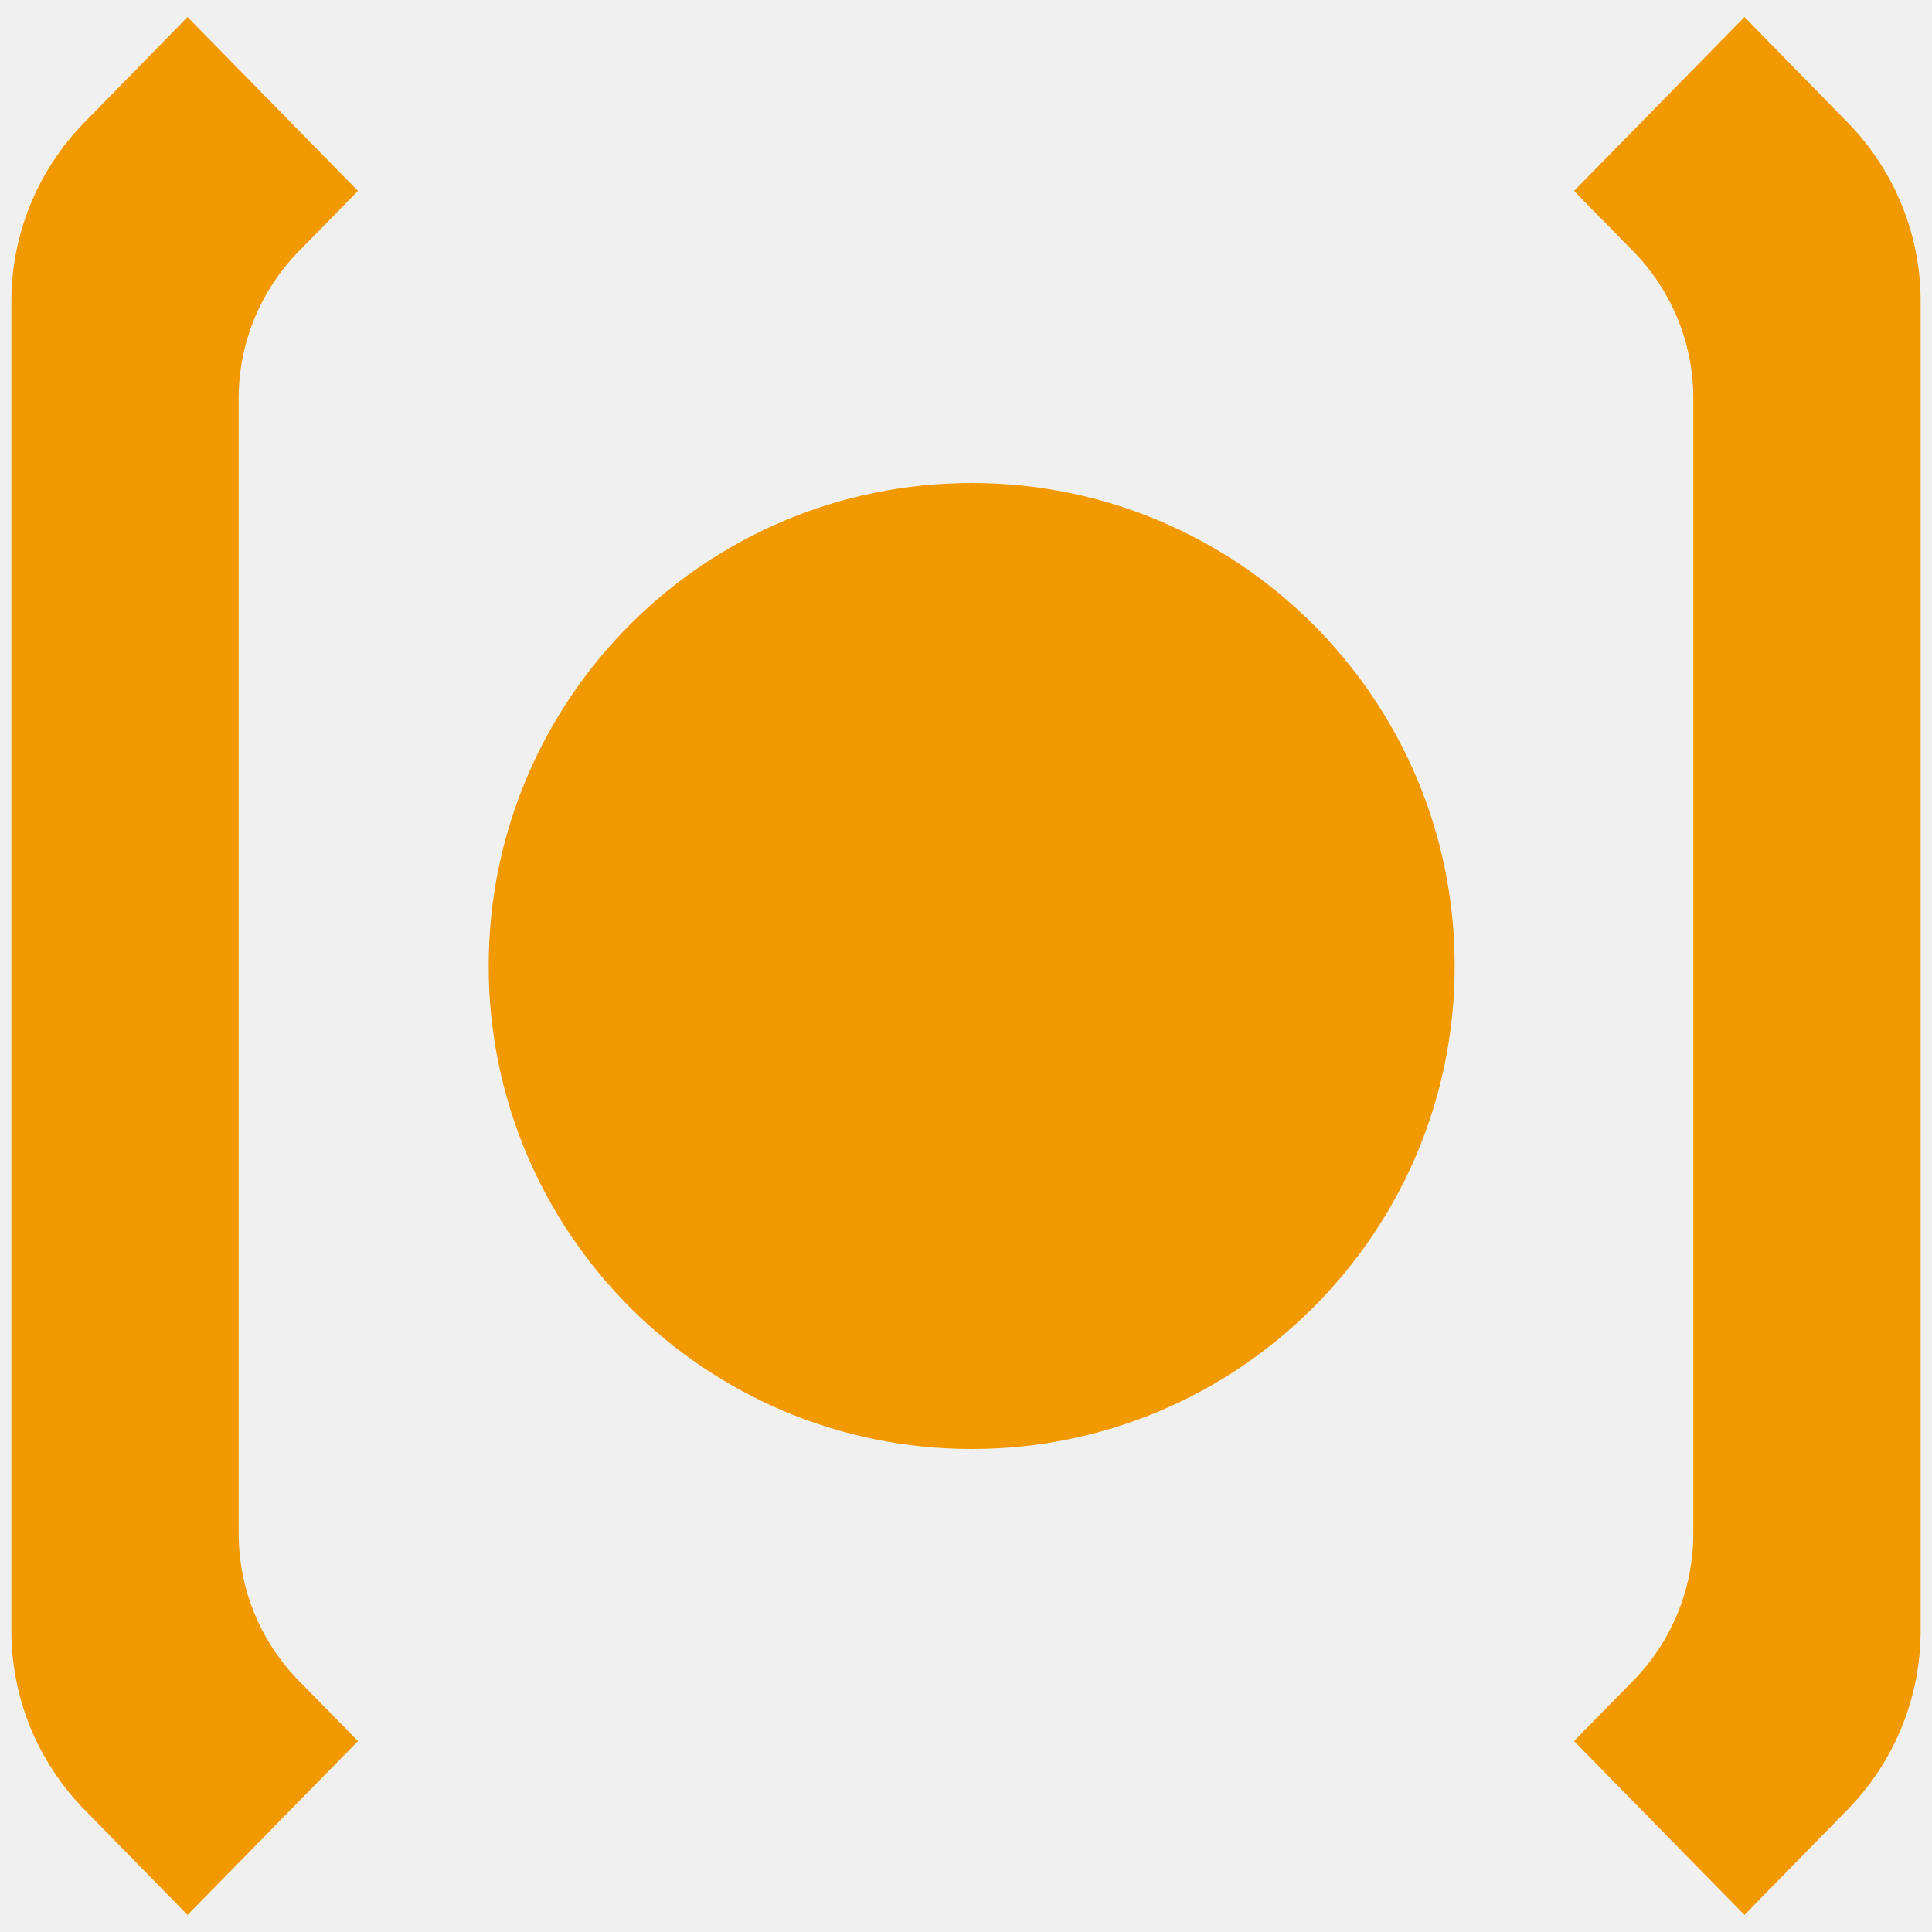
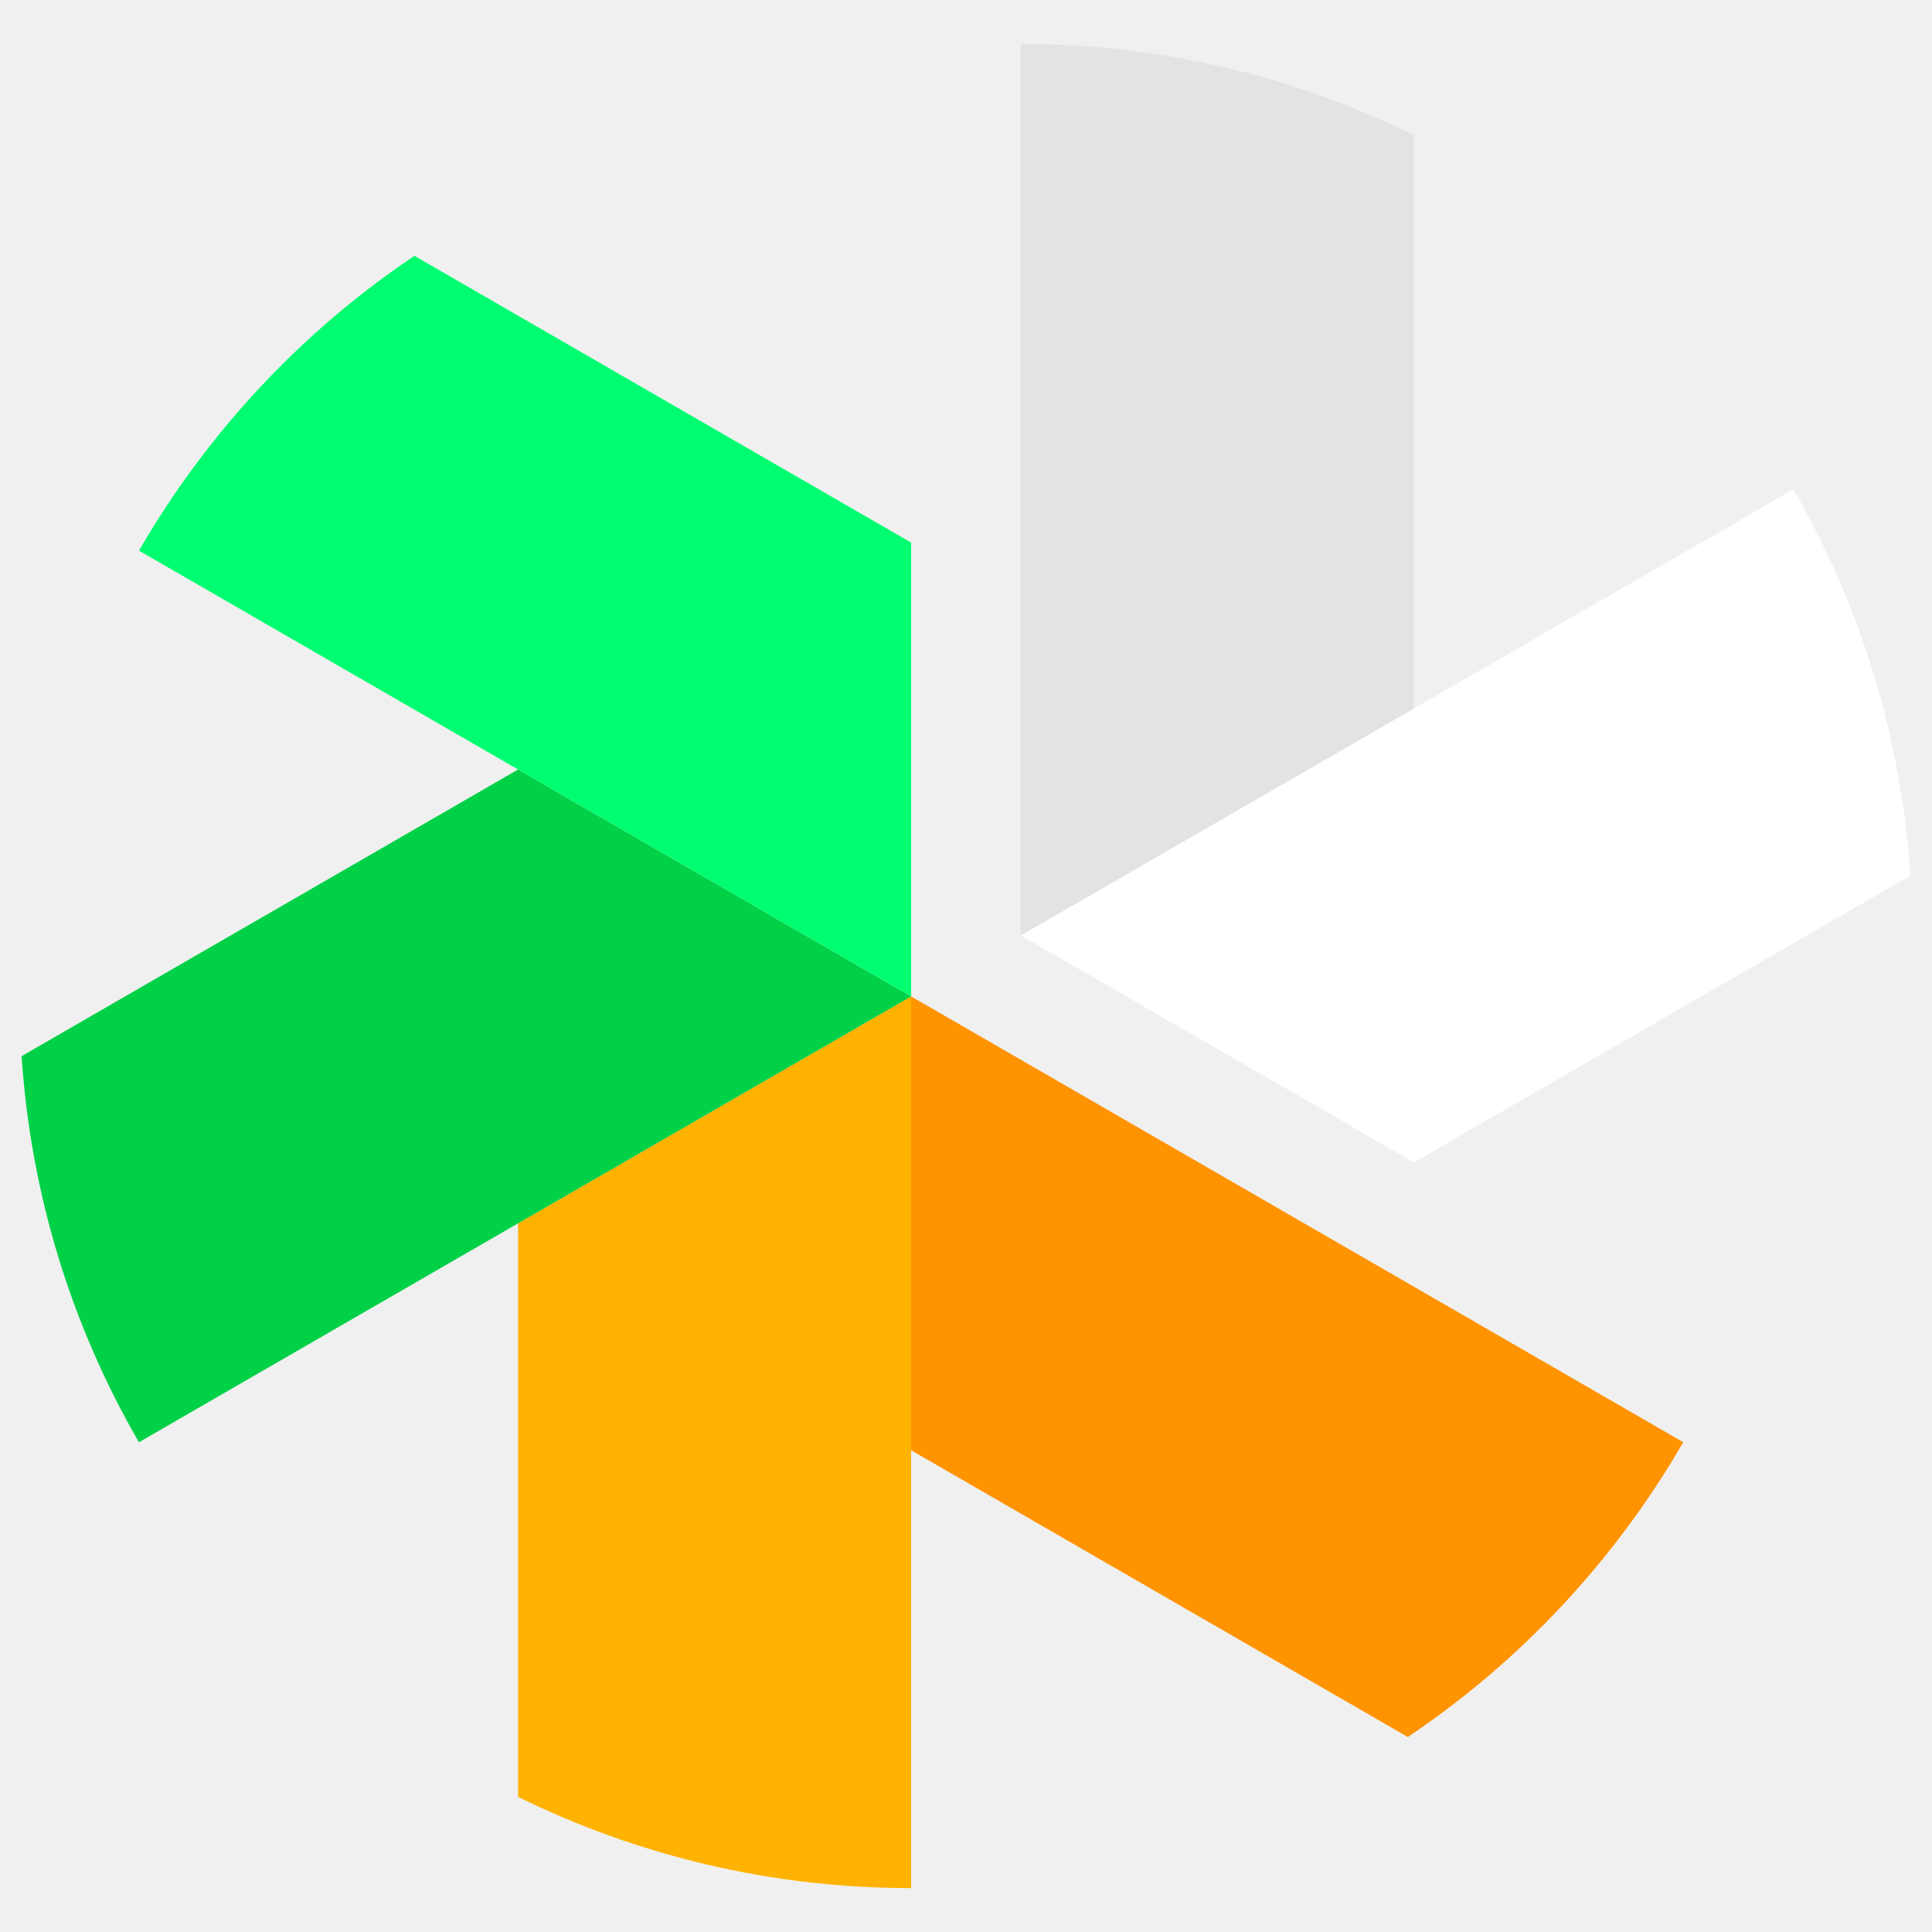
- <svg xmlns="http://www.w3.org/2000/svg" viewBox="0 0 170 170">
-   <g fill="#F39900">
-     <path d="M16.5 1.5 31.5 16.8l-5.2 5.3A18.5 18.5 0 0 0 21 35v100a18.5 18.5 0 0 0 5.3 12.9l5.2 5.3-15 15.3-9.1-9.3A22.5 22.5 0 0 1 1 143.4V26.6a22.5 22.5 0 0 1 6.4-15.8z" />
-     <circle cx="85.5" cy="85" r="42.5" />
-     <path d="m153.5 1.5-15 15.3 5.2 5.3A18.5 18.5 0 0 1 149 35v100a18.5 18.5 0 0 1-5.3 12.9l-5.2 5.3 15 15.3 9.1-9.3a22.5 22.5 0 0 0 6.4-15.8V26.6a22.5 22.5 0 0 0-6.4-15.8z" />
-   </g>
+ <svg xmlns="http://www.w3.org/2000/svg" version="1.1" id="Ebene_1" x="0px" y="0px" viewBox="140 140 800 800" style="enable-background:new 140 140 800 800;" xml:space="preserve">
+   <style type="text/css">
+ 	.st0{fill:#FF9300;}
+ 	.st1{fill:#FFB200;}
+ 	.st2{fill:#00D147;}
+ 	.st3{fill:#00FD71;}
+ 	.st4{fill:#FFFFFF;}
+ 	.st5{fill:#E2E3E3;}
+ 	.st6{display:none;}
+ </style>
+   <path class="st0" d="M837,737.19l-319.73-184.6v187.92l205.68,118.75C769.67,827.87,808.73,786.05,837,737.19" />
+   <path class="st1" d="M354.53,646.55v237.5c49.1,24.16,104.33,37.77,162.75,37.77V552.59L354.53,646.55z" />
+   <path class="st2" d="M197.53,737.2l319.74-184.6l-162.75-93.96L148.95,577.33C152.78,635.3,169.99,689.6,197.53,737.2" />
+   <path class="st3" d="M197.54,368l319.73,184.6V364.67L311.59,245.93C264.88,277.32,225.81,319.14,197.54,368" />
+   <path class="st4" d="M882.6,342.65L562.7,527.34l162.74,93.96L931.05,502.6C927.27,444.6,910.1,390.28,882.6,342.65" />
+   <path class="st5" d="M725.44,433.39V195.94c-49.1-24.15-104.33-37.77-162.75-37.77v369.18L725.44,433.39z" />
+   <g class="st6">
+ </g>
</svg>
